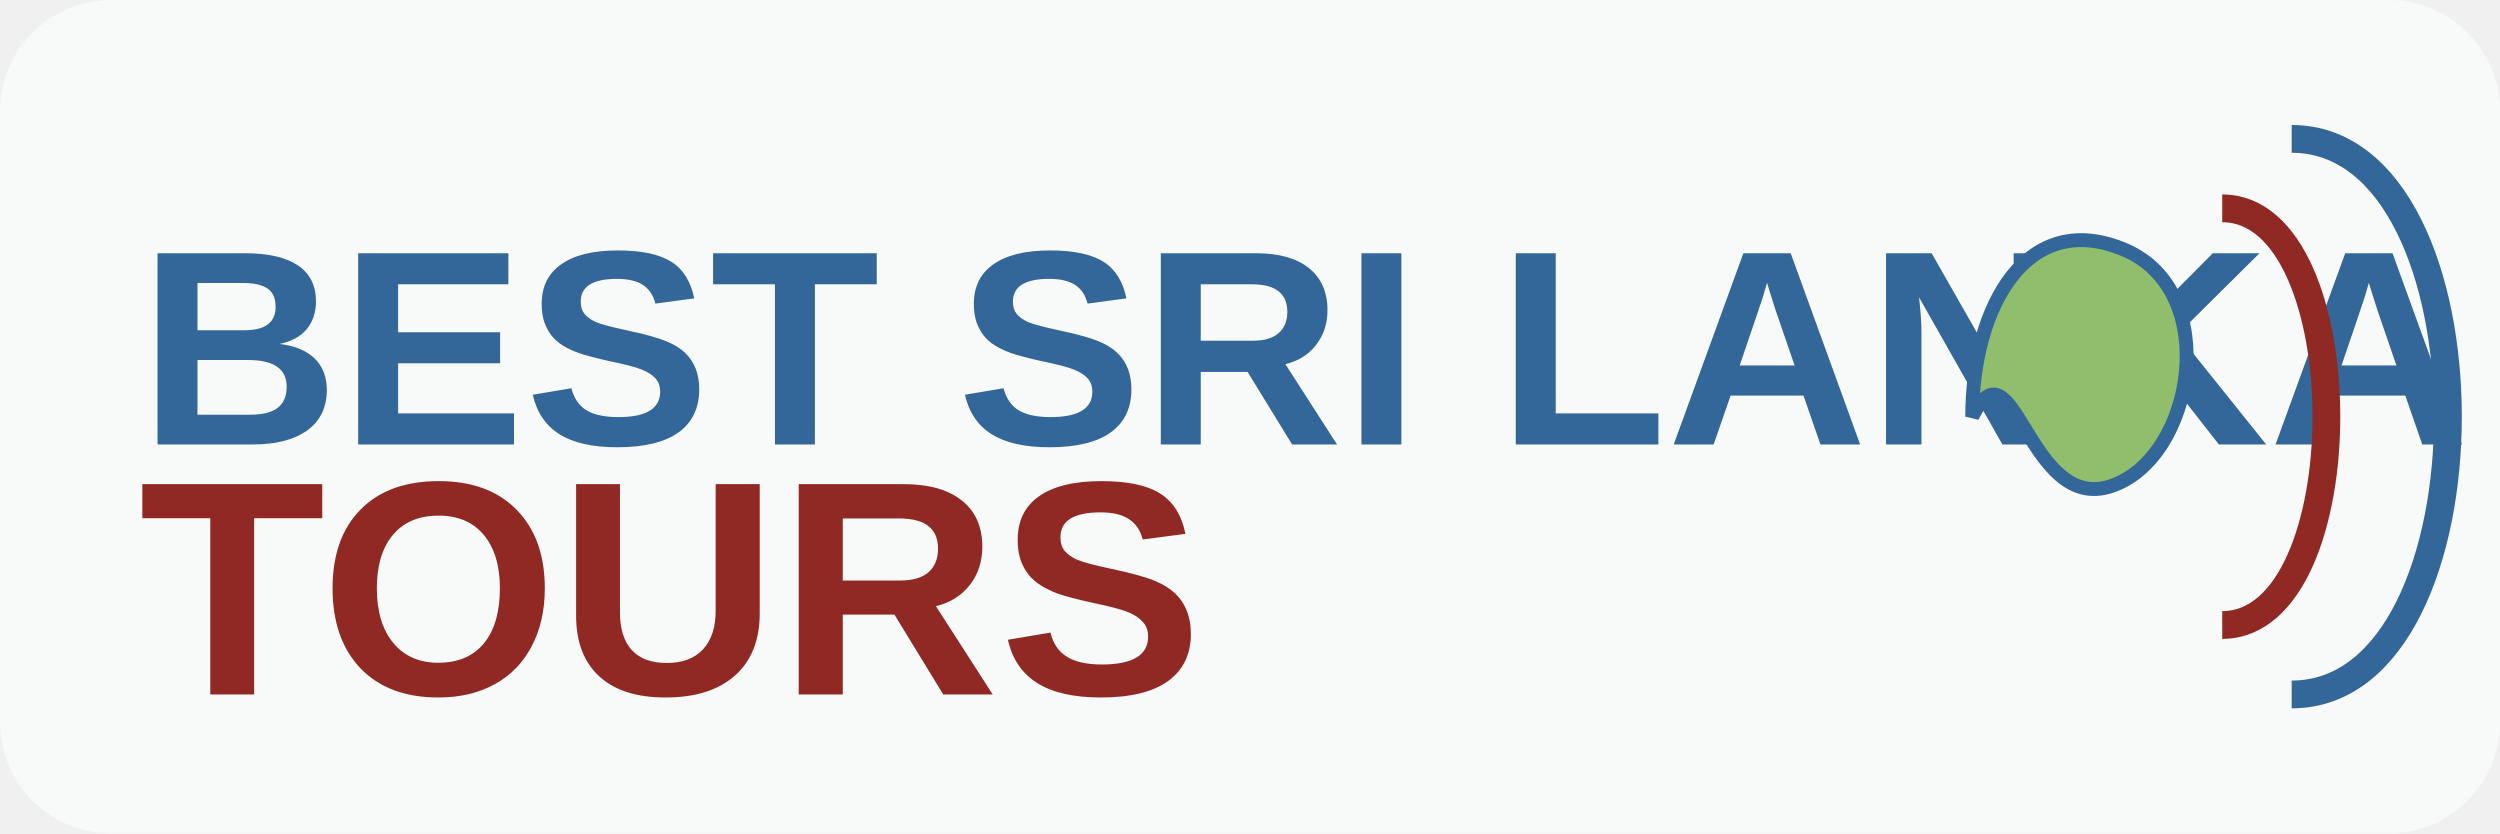
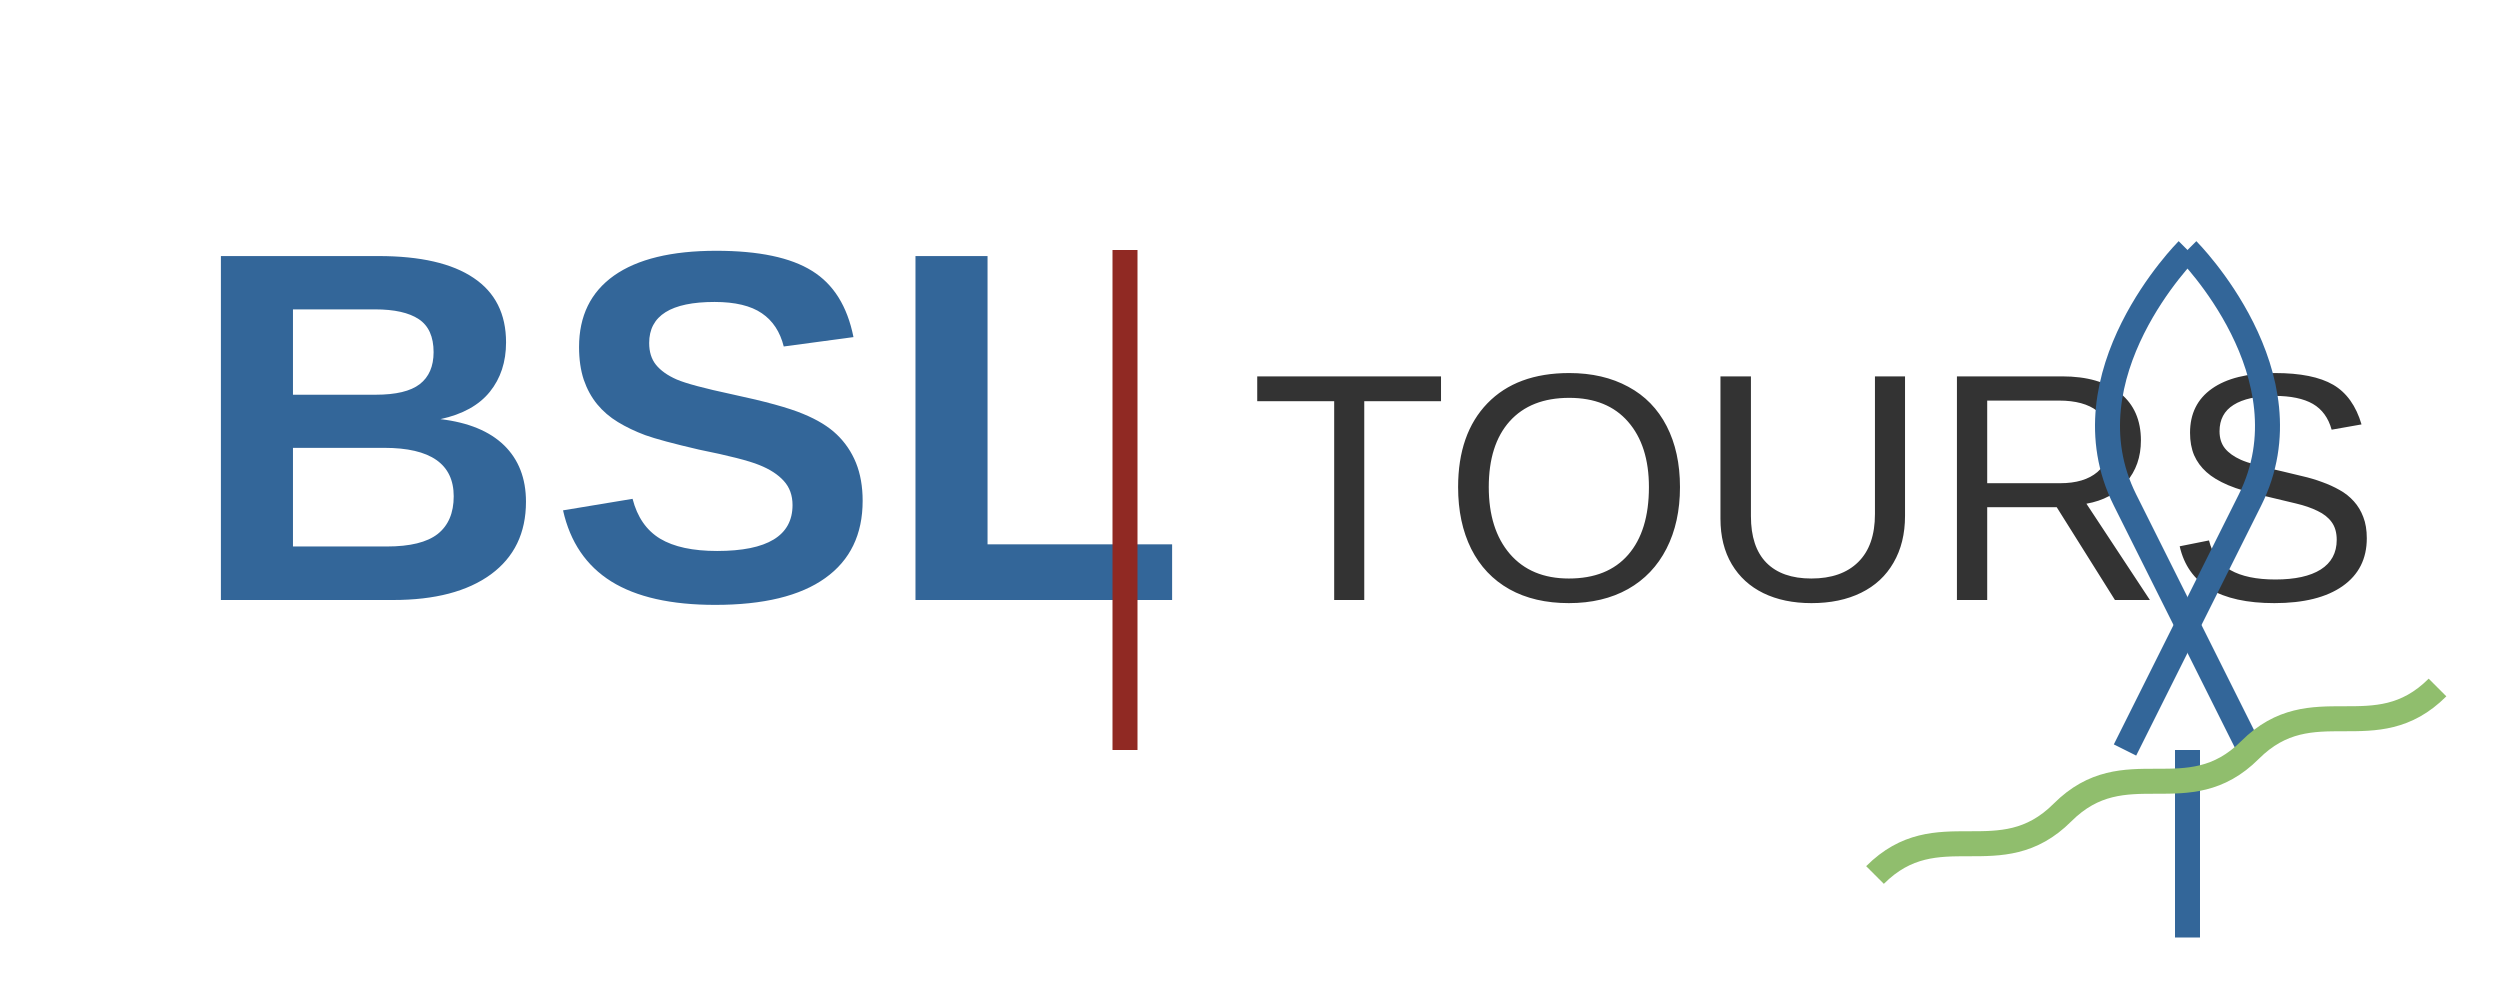
- <svg xmlns="http://www.w3.org/2000/svg" width="180" height="60" viewBox="0 0 180 60">
-   <rect width="180" height="60" rx="8" fill="#f8f9fa" opacity="0.9" />
-   <text x="10" y="32" font-family="Arial, sans-serif" font-size="20" font-weight="700" fill="#336699">
-     BEST SRI LANKA
-   </text>
-   <text x="10" y="50" font-family="Arial, sans-serif" font-size="22" font-weight="700" fill="#902923">
-     TOURS
-   </text>
-   <path d="M160,15 C170,15 170,45 160,45" stroke="#902923" stroke-width="2" fill="none" />
-   <path d="M165,10 C180,10 180,50 165,50" stroke="#336699" stroke-width="2" fill="none" />
-   <path d="M142,30 C142,22 146,15 153,18 C160,21 158,33 152,35 C146,37 145,24 142,30 Z" fill="#90be6d" stroke="#336699" stroke-width="1" />
+ <svg xmlns="http://www.w3.org/2000/svg" width="200" height="80" viewBox="0 0 200 80">
+   <rect x="0" y="0" width="200" height="80" fill="#ffffff" />
+   <text x="15" y="48" font-family="Arial, sans-serif" font-size="40" font-weight="bold" fill="#336699">BSL</text>
+   <line x1="90" y1="20" x2="90" y2="60" stroke="#902923" stroke-width="2" />
+   <text x="100" y="48" font-family="Arial, sans-serif" font-size="26" fill="#333333">TOURS</text>
+   <path d="M175,20 C175,20 165,30 170,40 C175,50 180,60 180,60" stroke="#336699" stroke-width="2" fill="none" />
+   <path d="M175,20 C175,20 185,30 180,40 C175,50 170,60 170,60" stroke="#336699" stroke-width="2" fill="none" />
+   <path d="M175,60 L175,75" stroke="#336699" stroke-width="2" fill="none" />
+   <path d="M150,70 C155,65 160,70 165,65 C170,60 175,65 180,60 C185,55 190,60 195,55" stroke="#90be6d" stroke-width="2" fill="none" />
</svg>
